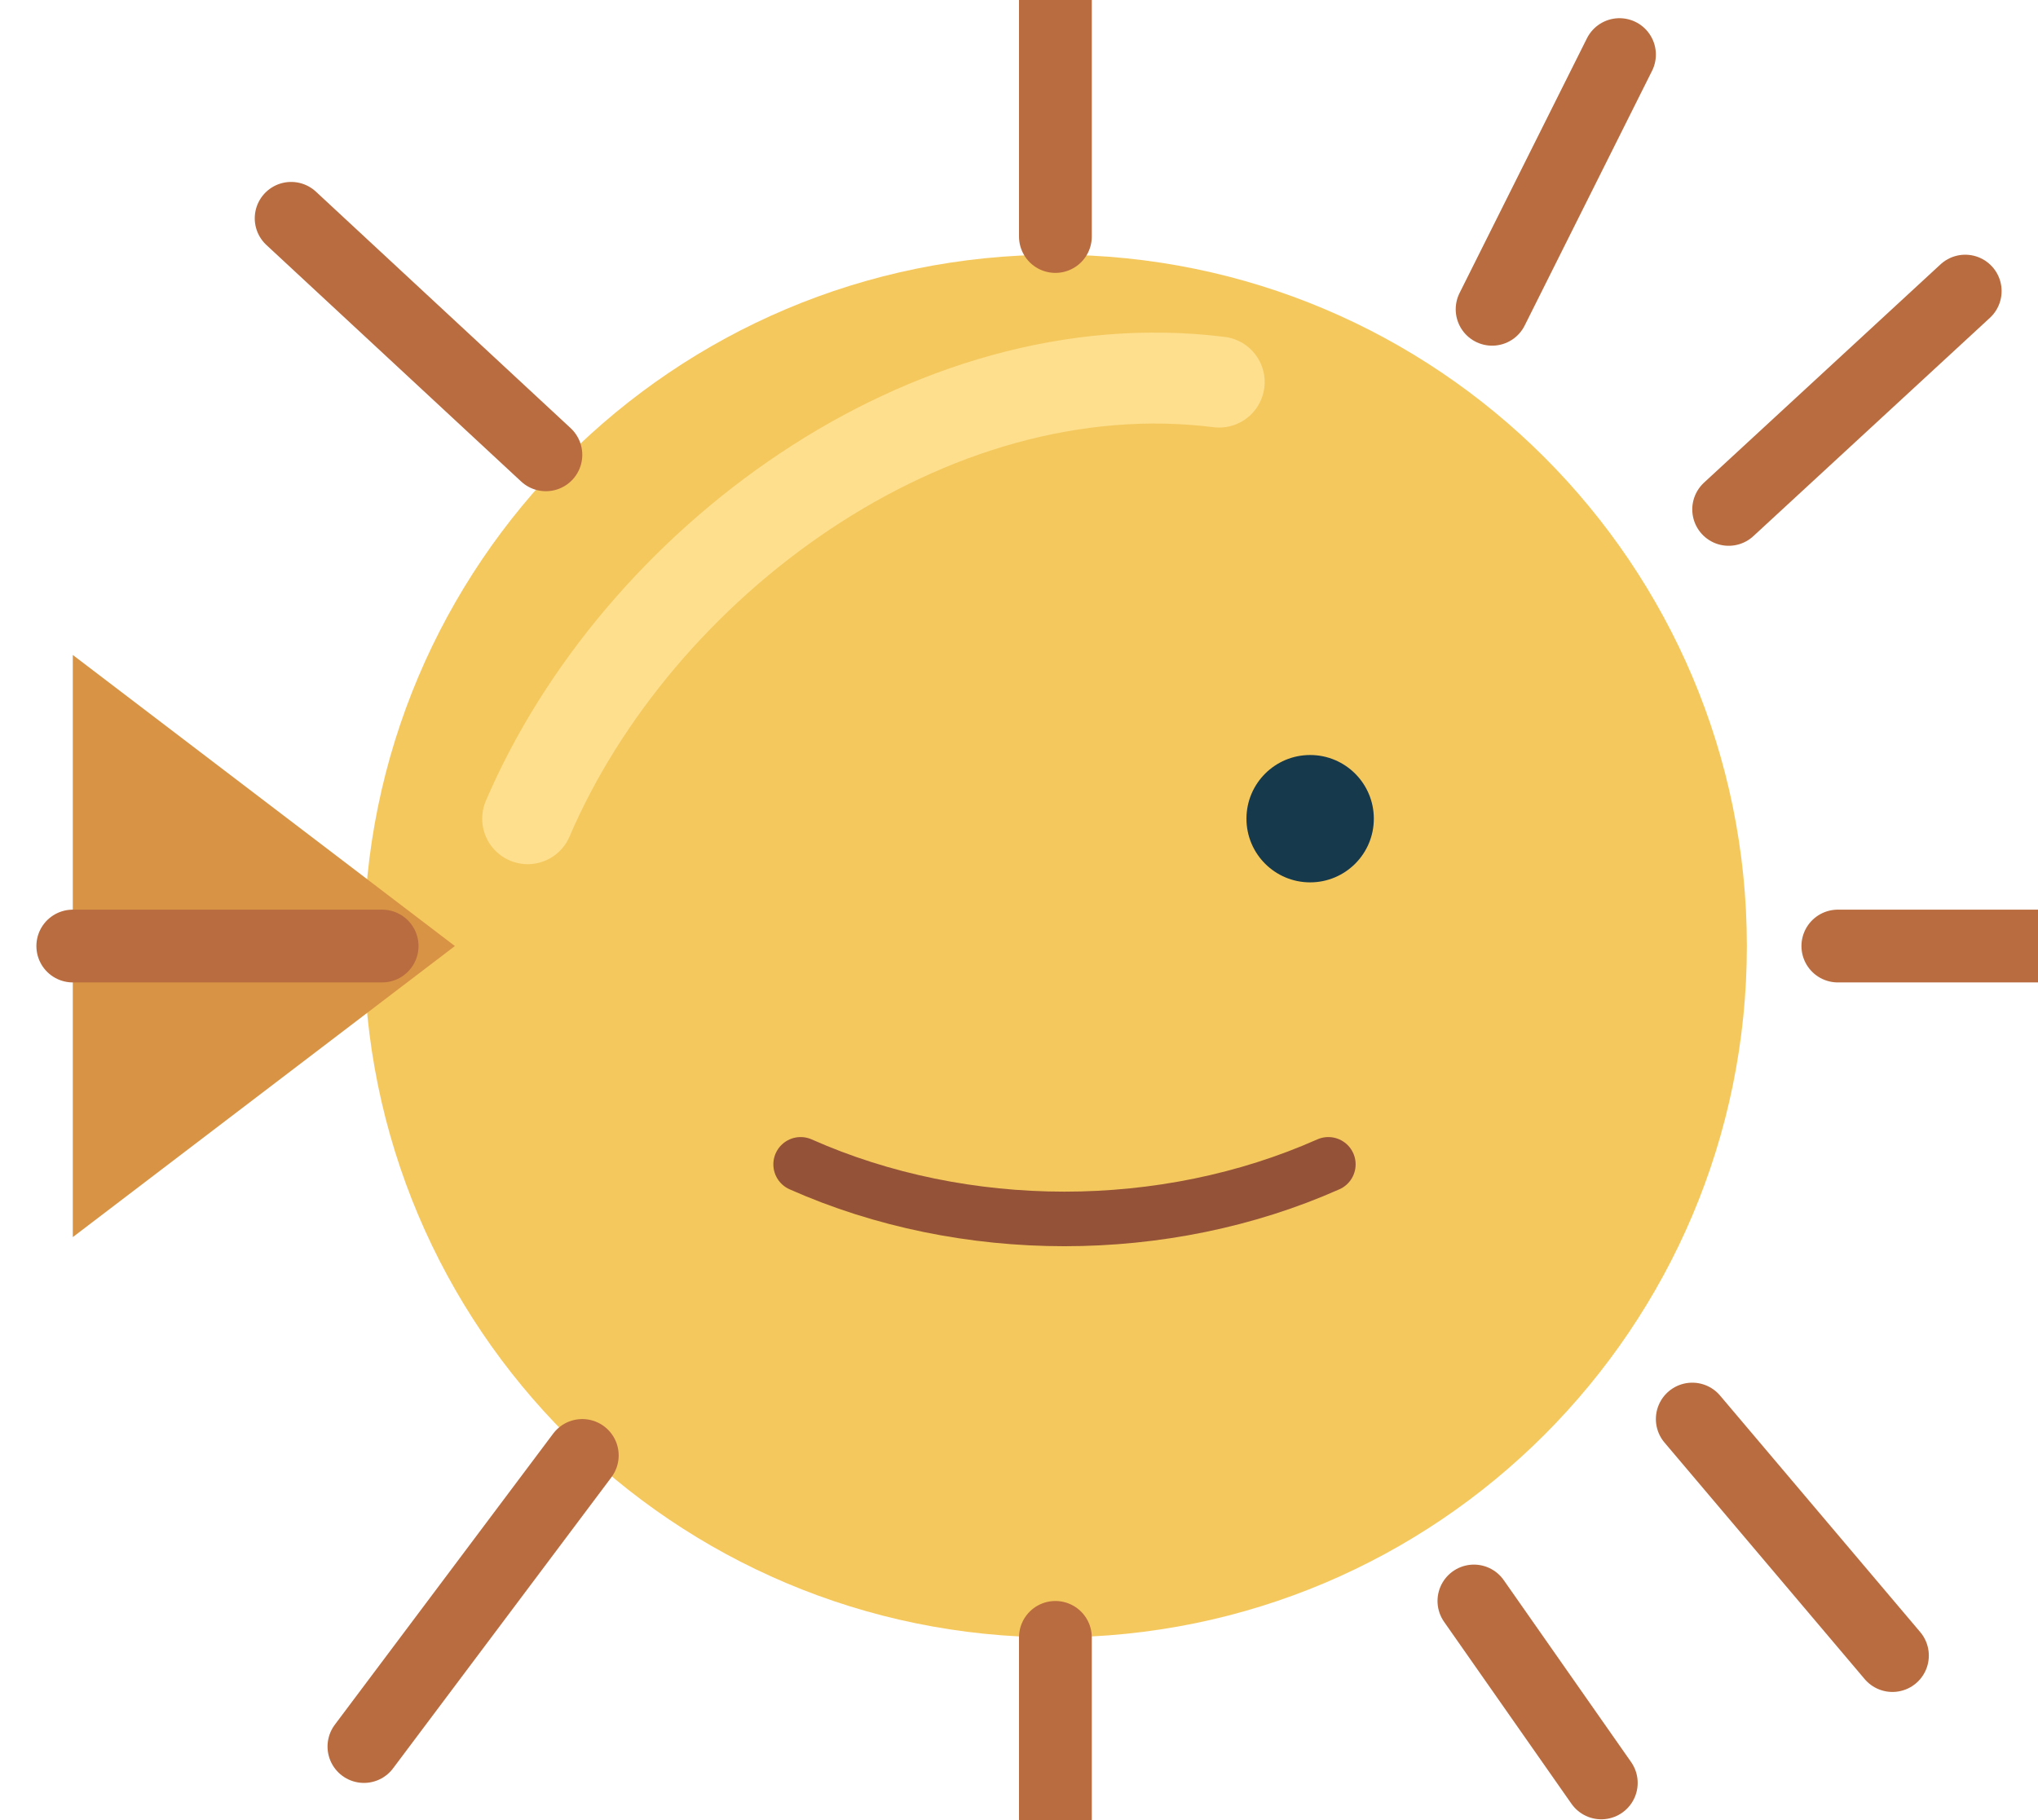
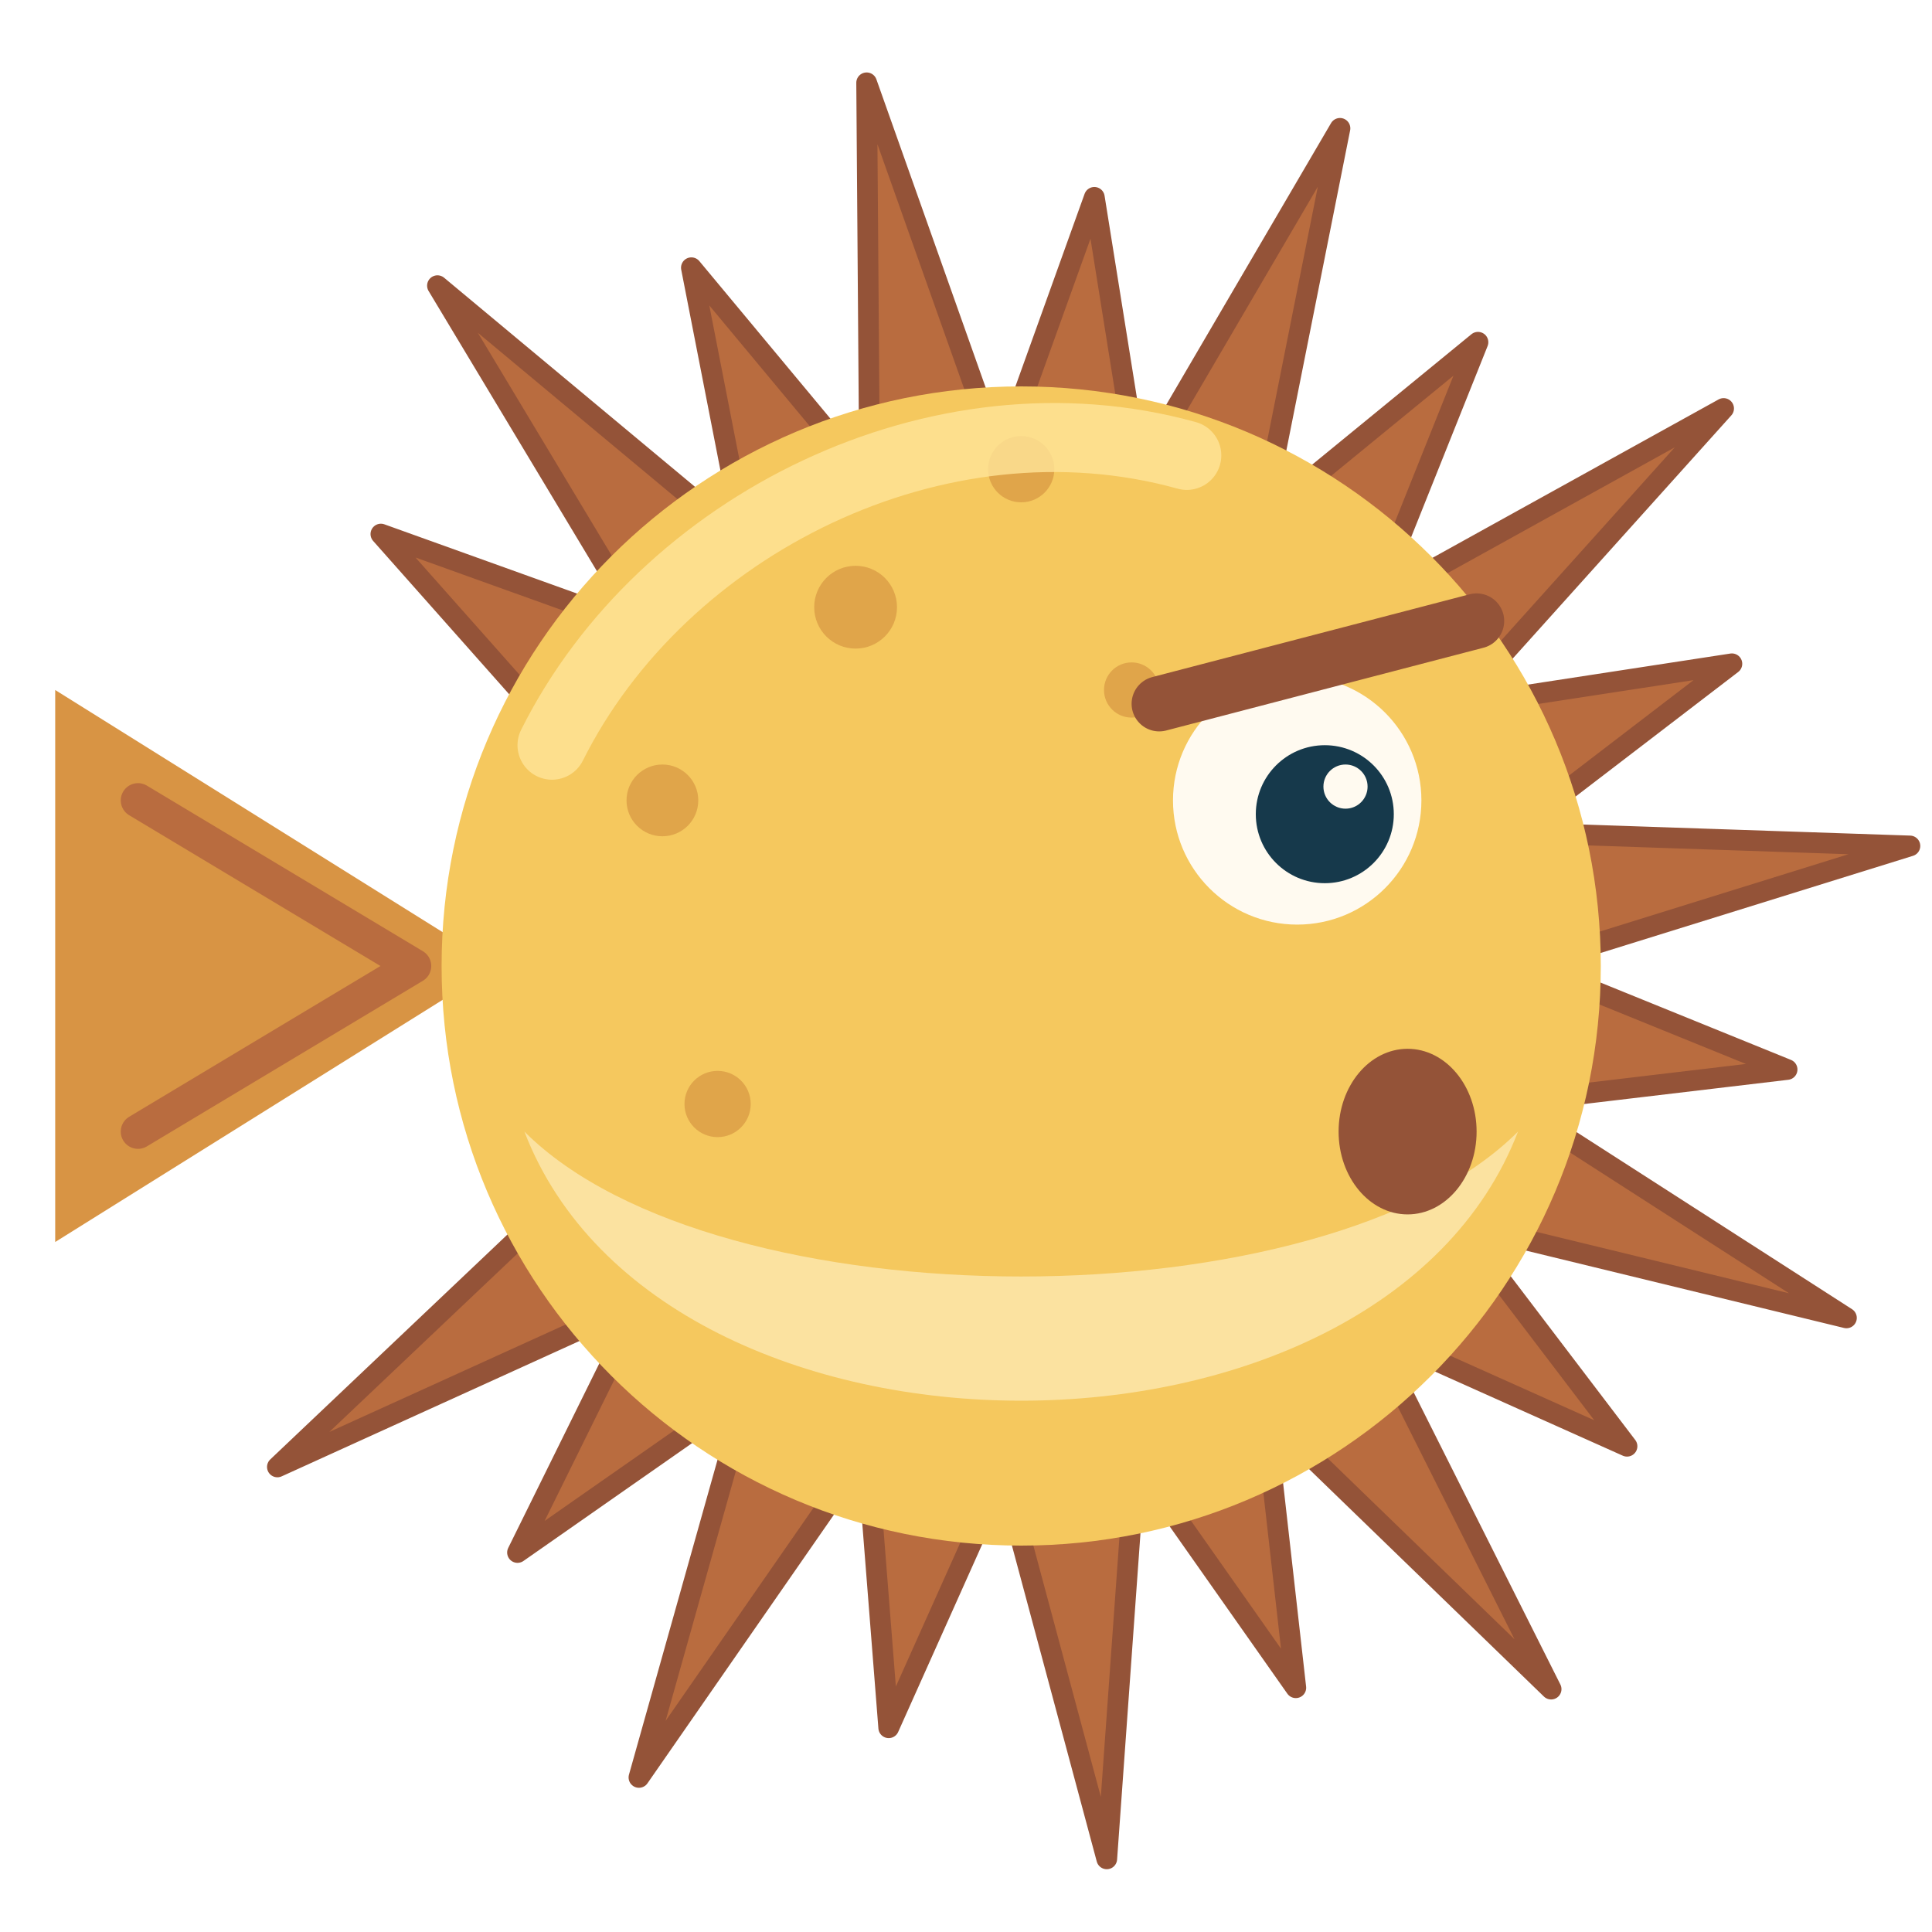
- <svg xmlns="http://www.w3.org/2000/svg" viewBox="0 0 112 100">
-   <g transform="translate(112 0) scale(-1 1)">
-     <circle cx="54" cy="52" r="38" fill="#f5c85e" />
-     <path d="M87 52L108 36V68Z" fill="#d89444" />
-     <g stroke="#b96c3f" stroke-linecap="round" stroke-width="4">
-       <path d="M17 28L4 16" />
-       <path d="M11 52H0" />
-       <path d="M19 78L8 91" />
-       <path d="M54 13V0" />
-       <path d="M82 25L96 12" />
-       <path d="M91 52H108" />
-       <path d="M80 80L92 96" />
-       <path d="M54 90V100" />
-       <path d="M30 17L23 3" />
-       <path d="M31 88L24 98" />
+ <svg xmlns="http://www.w3.org/2000/svg" viewBox="0 0 140 140">
+   <g transform="translate(140 0) scale(-1 1)">
+     <path d="M104 70L136 50V90Z" fill="#d89444" />
+     <path d="M110 70L130 58M110 70L130 82" stroke="#b96c3f" stroke-linecap="round" stroke-width="2.5" />
+     <path d="M100.6 88.0L119.9 106.3L95.7 95.3ZM94.6 96.5L102.5 112.5L87.9 102.3ZM86.5 103.2L93.7 128.8L78.5 106.9ZM77.0 107.4L75.6 125.2L68.3 108.9ZM66.7 109.0L59.8 134.7L57.9 108.2ZM56.3 107.8L46.1 122.3L48.1 104.6ZM46.7 103.9L27.6 122.4L39.5 98.7ZM38.4 97.5L22.1 104.8L32.9 90.6ZM32.1 89.2L6.2 95.5L28.6 81.1ZM28.2 79.6L10.5 77.5L27.0 70.8ZM27.0 69.2L1.6 61.3L28.2 60.4ZM28.6 58.9L14.5 48.1L32.1 50.8ZM32.9 49.4L15.1 29.6L38.4 42.5ZM39.5 41.3L32.9 24.8L46.7 36.1ZM48.1 35.4L42.9 9.3L56.3 32.2ZM57.9 31.8L60.7 14.3L66.7 31.0ZM68.3 31.1L77.2 6.0L77.0 32.6ZM78.5 33.1L89.9 19.4L86.5 36.8ZM87.9 37.7L108.3 20.7L94.6 43.5ZM95.7 44.7L112.4 38.7L100.6 52.0Z" fill="#b96c3f" stroke="#945338" stroke-linejoin="round" stroke-width="1.5" />
+     <circle cx="66" cy="70" r="42" fill="#f5c85e" />
+     <path d="M30 82C40 108 92 108 102 82C88 96 44 96 30 82Z" fill="#fbe2a0" />
+     <g fill="#e0a54a">
+       <circle cx="78" cy="44" r="3" />
+       <circle cx="92" cy="58" r="2.6" />
+       <circle cx="66" cy="34" r="2.4" />
+       <circle cx="88" cy="80" r="2.4" />
+       <circle cx="58" cy="50" r="2" />
    </g>
-     <circle cx="40" cy="45" r="3.5" fill="#16394b" />
-     <path d="M39 64C48 68 59 68 68 64" fill="none" stroke="#945338" stroke-linecap="round" stroke-width="3" />
-     <path d="M45 21C61 19 77 31 83 45" fill="none" stroke="#ffe599" stroke-linecap="round" stroke-width="5" opacity="0.8" />
+     <circle cx="46" cy="58" r="9" fill="#fffaf0" />
+     <circle cx="44" cy="59" r="5" fill="#16394b" />
+     <circle cx="42.5" cy="57" r="1.6" fill="#fffaf0" />
+     <path d="M33 45L56 51" stroke="#945338" stroke-linecap="round" stroke-width="4" />
+     <ellipse cx="38" cy="82" rx="5" ry="6" fill="#945338" />
+     <path d="M54 33C72 28 92 38 100 54" fill="none" stroke="#ffe599" stroke-linecap="round" stroke-width="5" opacity="0.8" />
  </g>
</svg>
